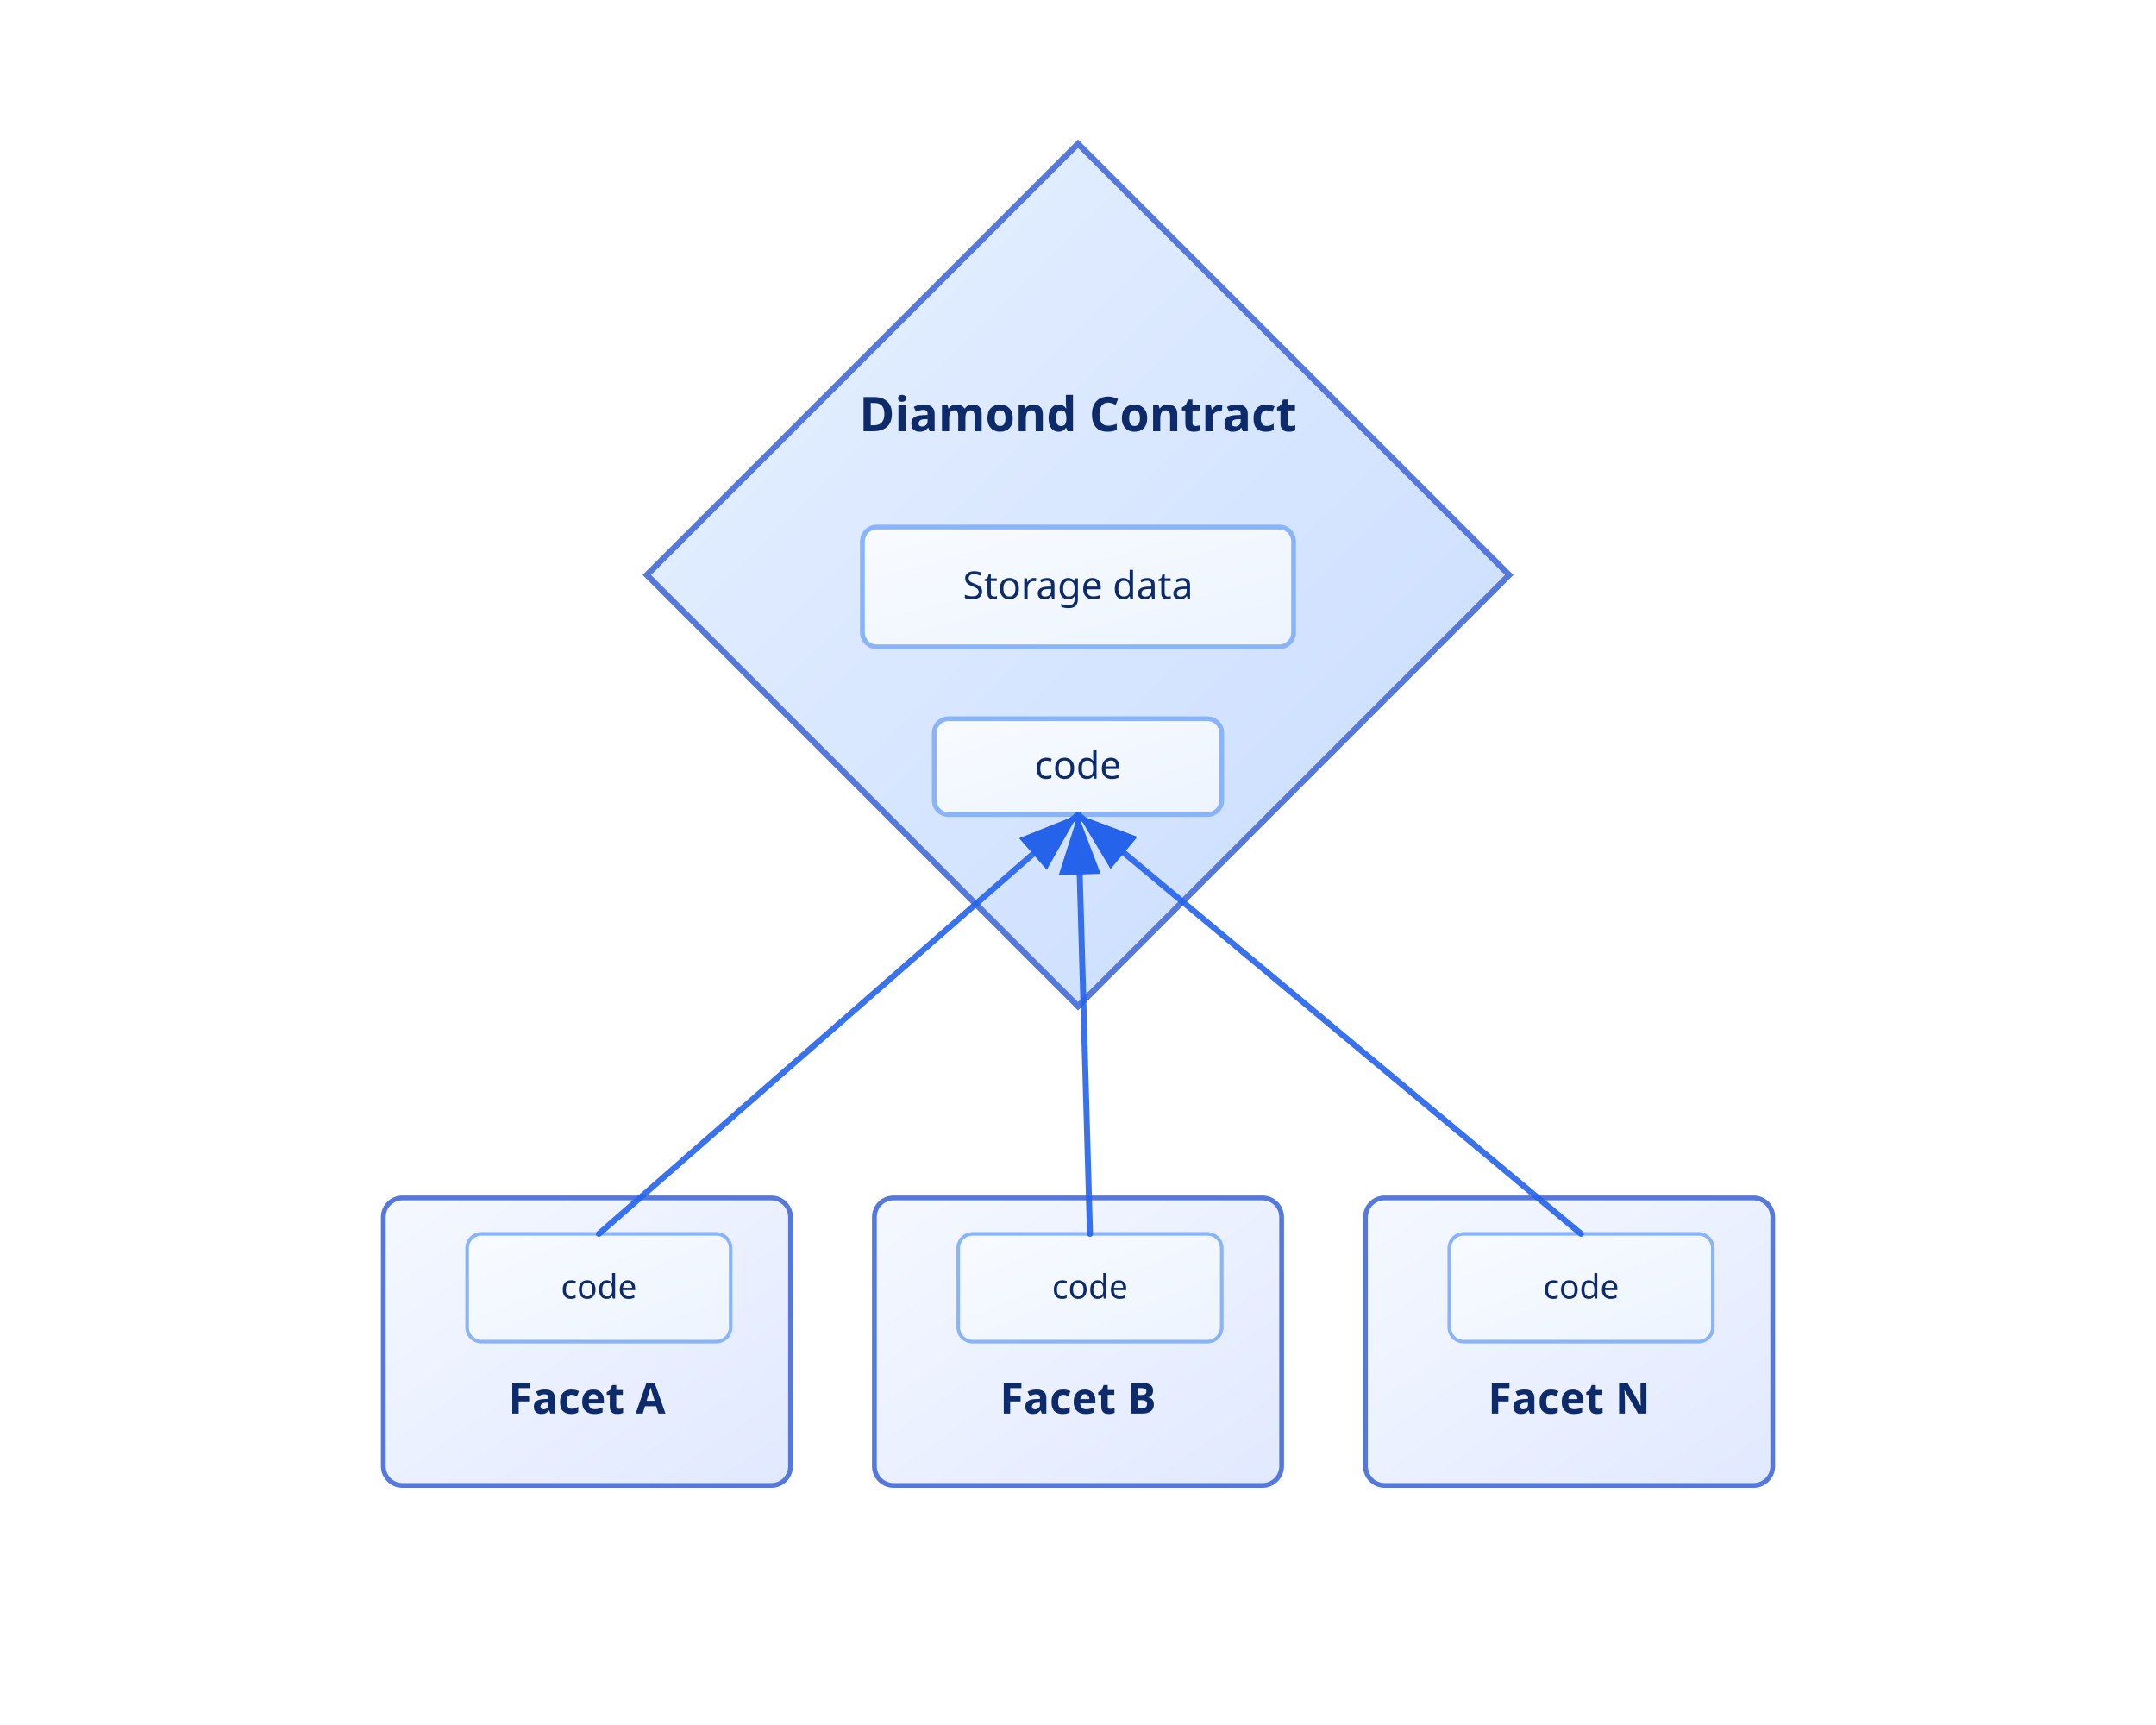
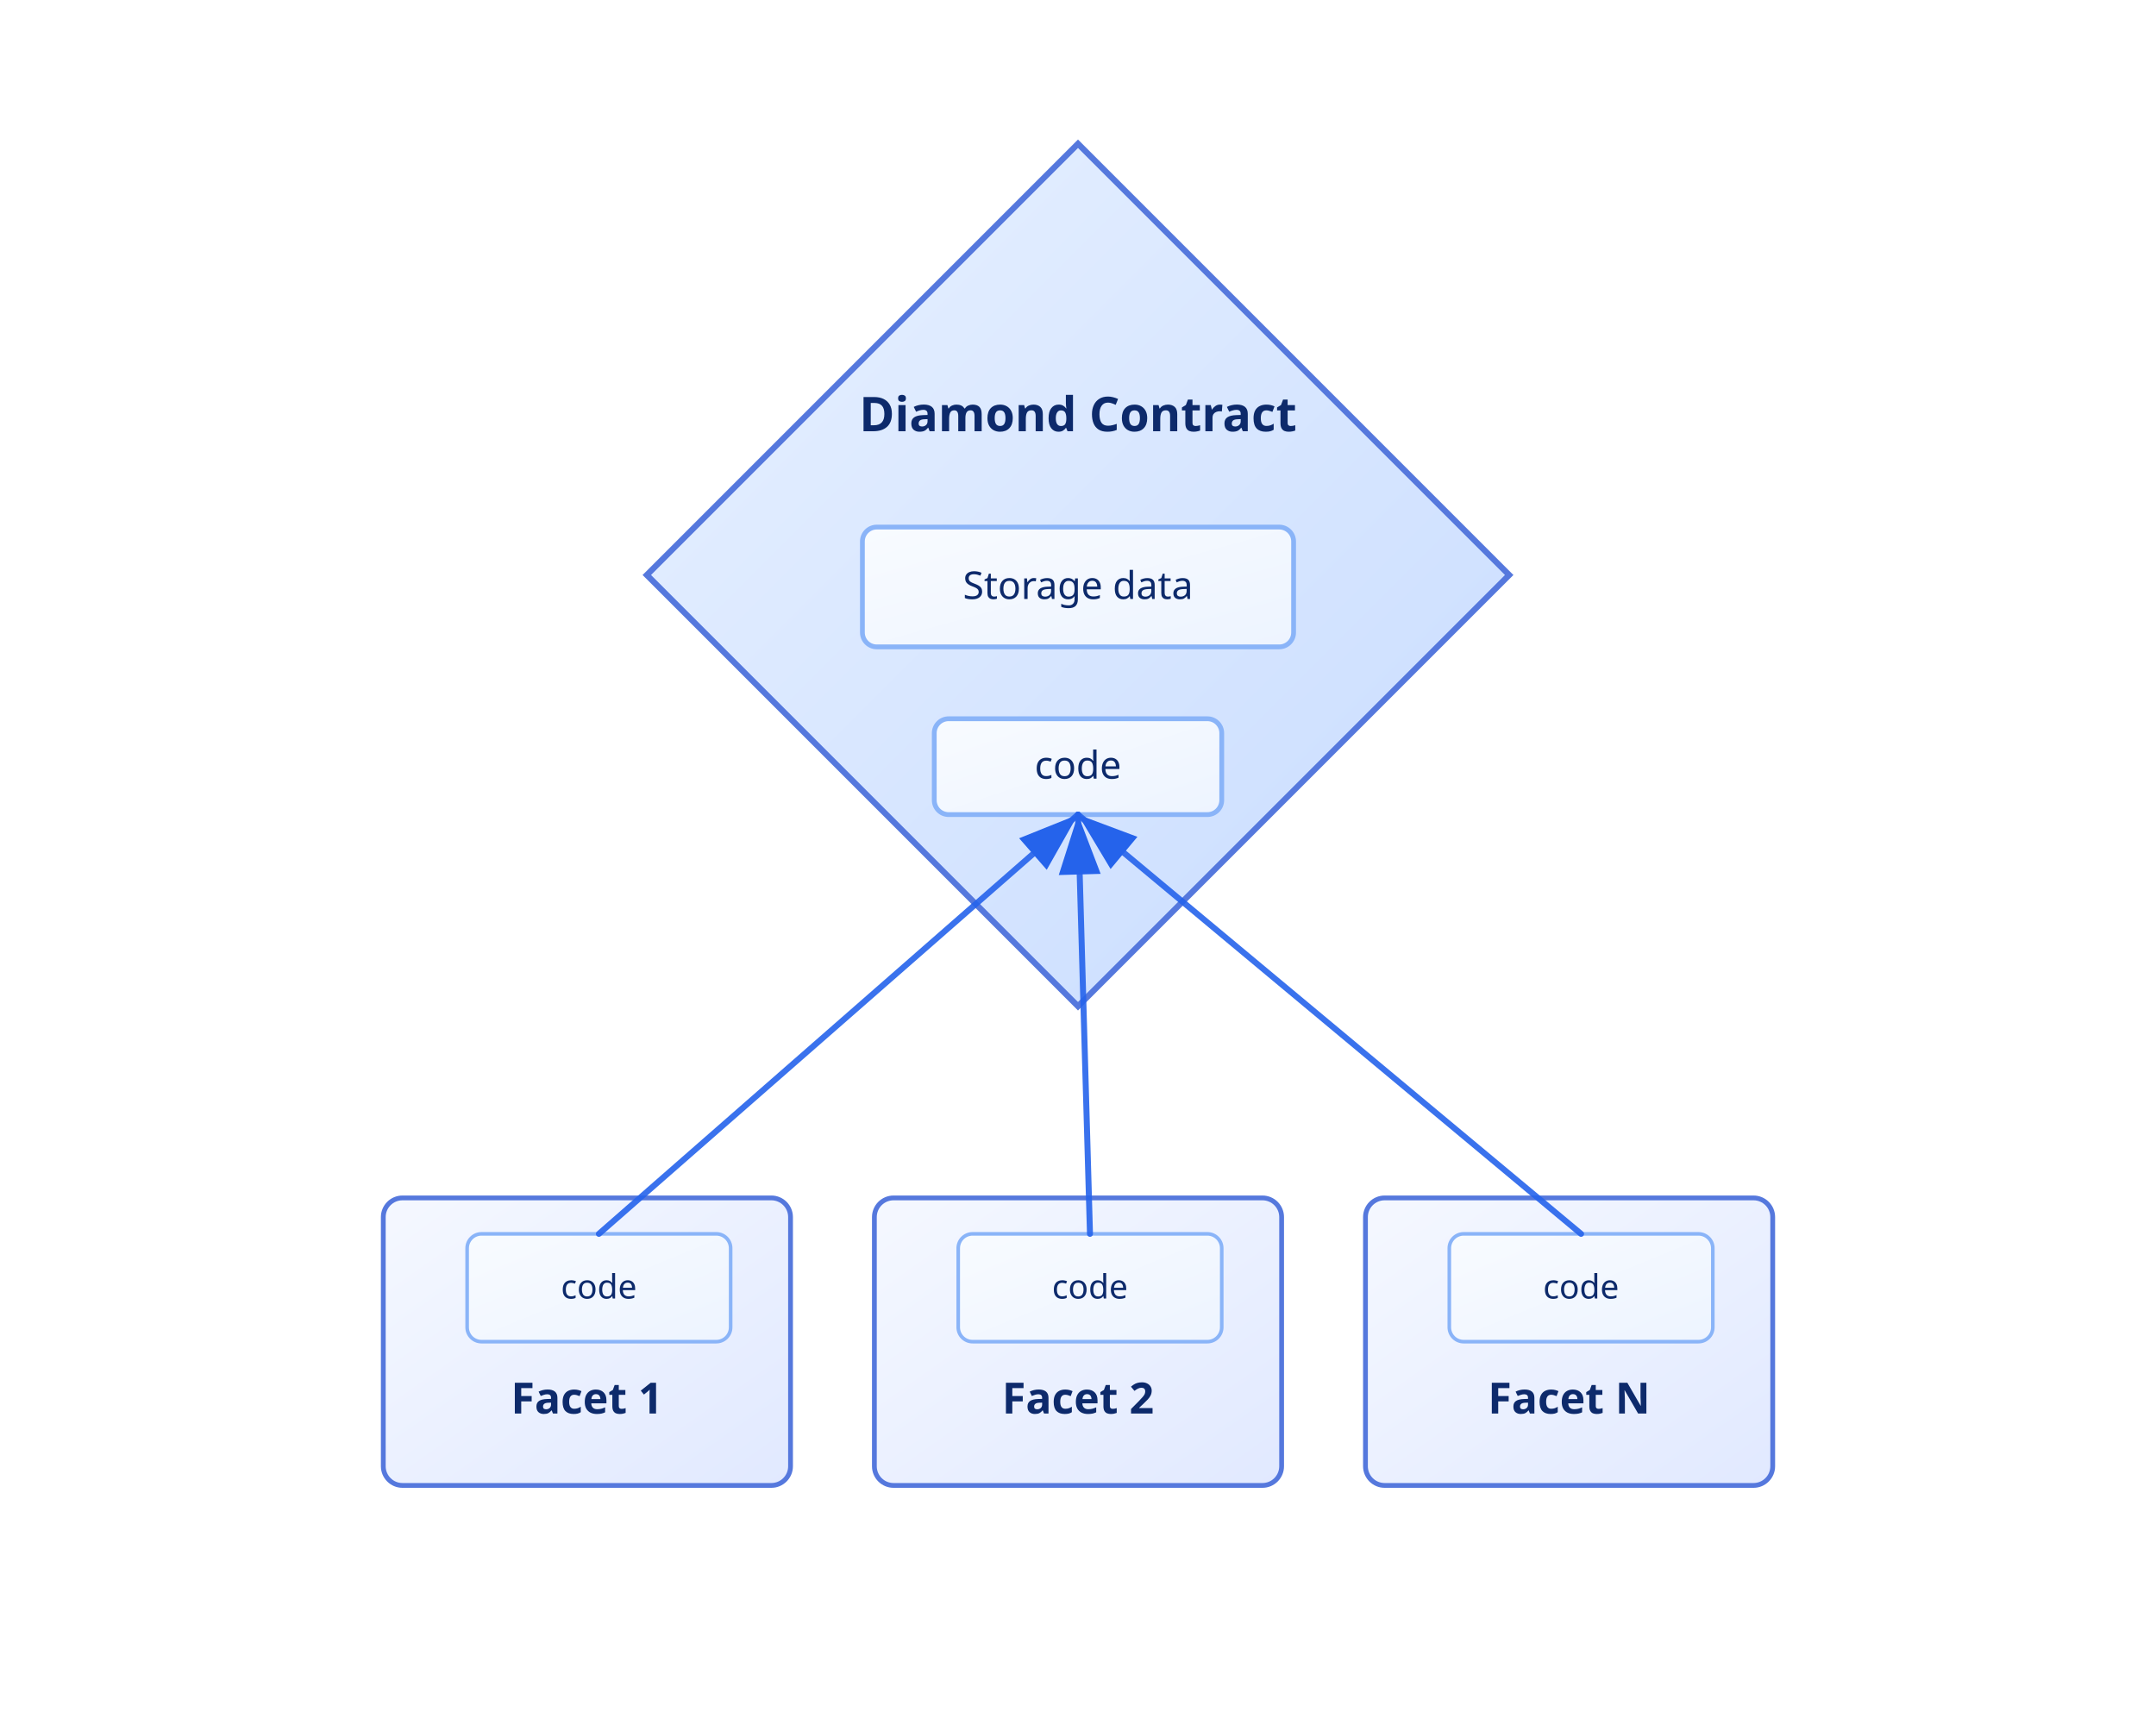
<svg xmlns="http://www.w3.org/2000/svg" width="900" height="720" viewBox="0 0 900 720">
  <defs>
    <linearGradient id="diamondGradient" x1="0" y1="0" x2="1" y2="1">
      <stop offset="0%" stop-color="#e8f1ff" />
      <stop offset="100%" stop-color="#c8dcff" />
    </linearGradient>
    <linearGradient id="facetGradient" x1="0" y1="0" x2="1" y2="1">
      <stop offset="0%" stop-color="#f5f8ff" />
      <stop offset="100%" stop-color="#e1e9ff" />
    </linearGradient>
    <linearGradient id="innerBoxGradient" x1="0" y1="0" x2="1" y2="1">
      <stop offset="0%" stop-color="#f8fbff" />
      <stop offset="100%" stop-color="#edf4ff" />
    </linearGradient>
    <style>
      .title { font: bold 20px sans-serif; fill: #0d2a6b; }
      .bold { font: bold 18px sans-serif; fill: #0d2a6b; }
      .label { font: 16px sans-serif; fill: #0d2a6b; }
      .small { font: 14px sans-serif; fill: #0d2a6b; }
      .diamond { fill: url(#diamondGradient); stroke: #5578dd; stroke-width: 2.5; }
      .inner { fill: url(#innerBoxGradient); stroke: #8ab4f8; stroke-width: 2; }
      .facet { fill: url(#facetGradient); stroke: #5578dd; stroke-width: 2; }
      .facet-code { fill: url(#innerBoxGradient); stroke: #8ab4f8; stroke-width: 1.5; }
      .arrow { fill: none; stroke: #2563eb; stroke-width: 2.5;
               stroke-linecap: round; stroke-linejoin: round;
               stroke-opacity: 0.9; marker-end: url(#arrowhead); }
    </style>
    <marker id="arrowhead" markerWidth="10" markerHeight="7" refX="10" refY="3.5" orient="auto">
      <polygon points="0 0, 10 3.5, 0 7" fill="#2563eb" />
    </marker>
  </defs>
  <polygon class="diamond" points="450,60 630,240 450,420 270,240" />
  <text class="title" x="450" y="180" text-anchor="middle">Diamond Contract</text>
  <rect class="inner" x="360" y="220" width="180" height="50" rx="6" ry="6" />
  <text class="label" x="450" y="250" text-anchor="middle">Storage data</text>
  <rect class="inner" x="390" y="300" width="120" height="40" rx="6" ry="6" />
  <text class="label" x="450" y="325" text-anchor="middle">code</text>
  <g>
    <rect class="facet" x="160" y="500" width="170" height="120" rx="8" ry="8" />
    <rect class="facet-code" x="195" y="515" width="110" height="45" rx="6" ry="6" />
    <text class="small" x="250" y="542" text-anchor="middle">code</text>
-     <text class="bold" x="245" y="590" text-anchor="middle">Facet A</text>
+     <text class="bold" x="245" y="590" text-anchor="middle">Facet 1</text>
  </g>
  <g>
    <rect class="facet" x="365" y="500" width="170" height="120" rx="8" ry="8" />
    <rect class="facet-code" x="400" y="515" width="110" height="45" rx="6" ry="6" />
    <text class="small" x="455" y="542" text-anchor="middle">code</text>
-     <text class="bold" x="450" y="590" text-anchor="middle">Facet B</text>
+     <text class="bold" x="450" y="590" text-anchor="middle">Facet 2</text>
  </g>
  <g>
    <rect class="facet" x="570" y="500" width="170" height="120" rx="8" ry="8" />
    <rect class="facet-code" x="605" y="515" width="110" height="45" rx="6" ry="6" />
    <text class="small" x="660" y="542" text-anchor="middle">code</text>
    <text class="bold" x="655" y="590" text-anchor="middle">Facet N</text>
  </g>
  <line class="arrow" x1="250" y1="515" x2="450" y2="340" />
  <line class="arrow" x1="455" y1="515" x2="450" y2="340" />
  <line class="arrow" x1="660" y1="515" x2="450" y2="340" />
</svg>
